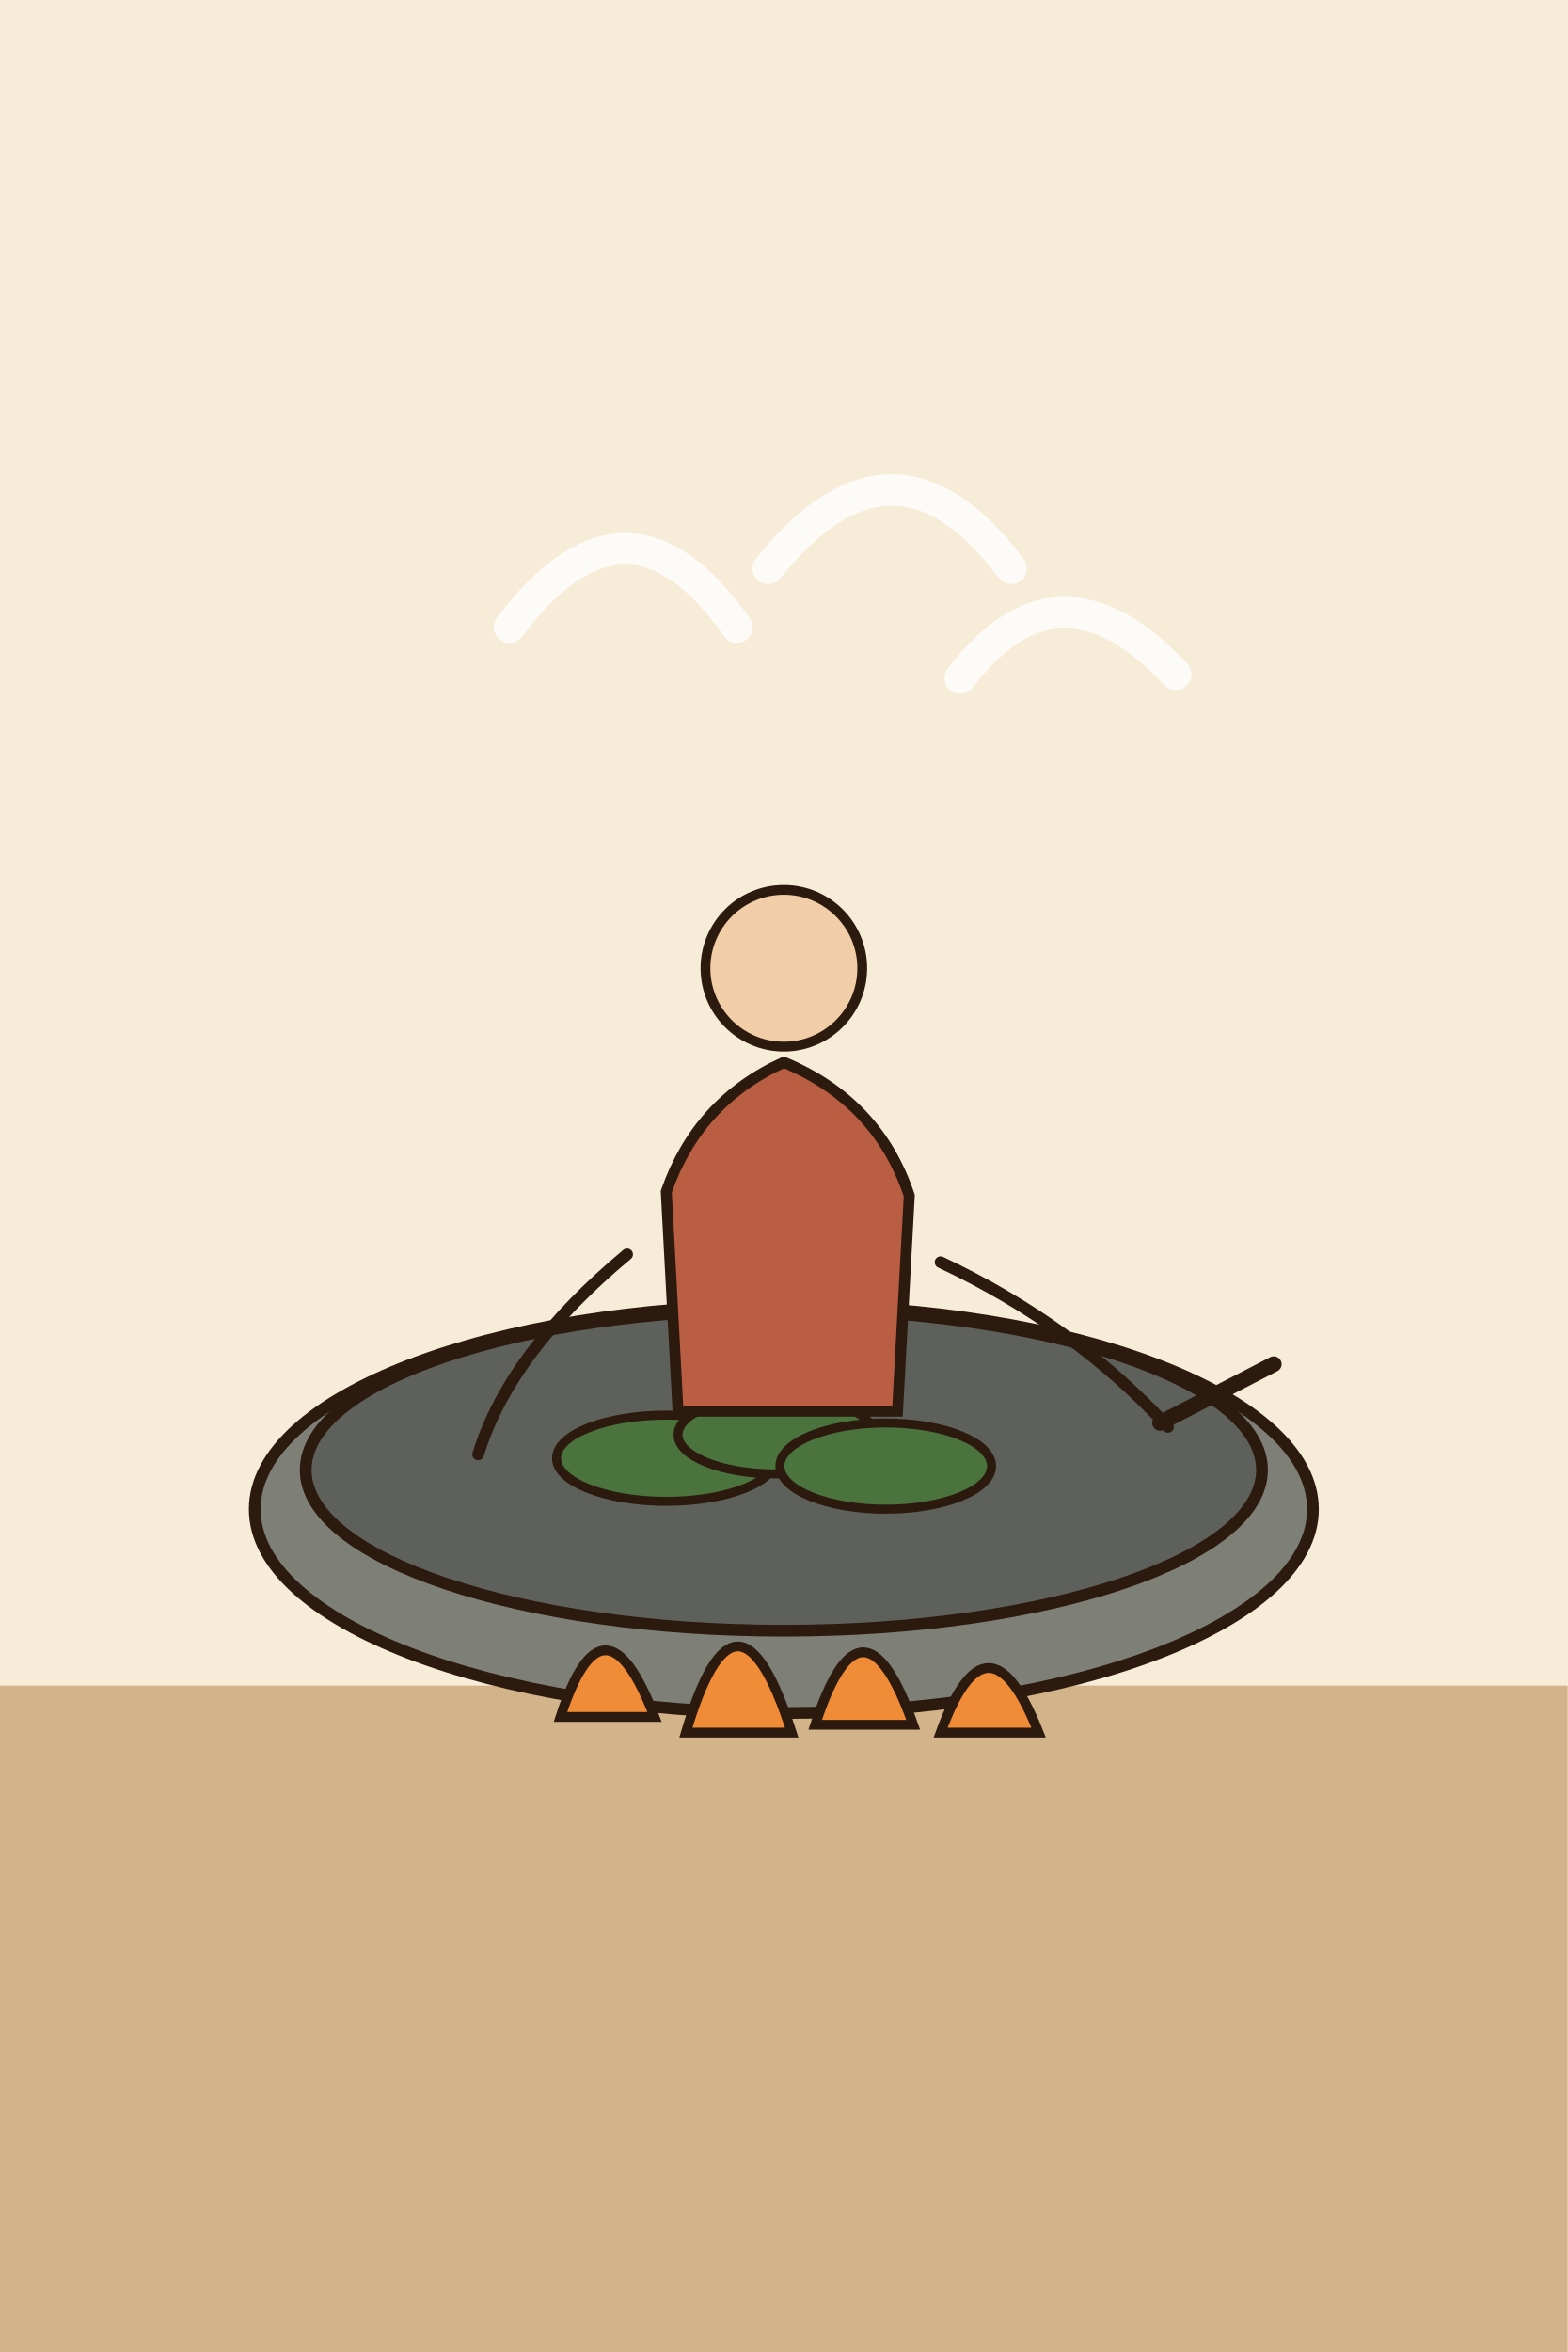
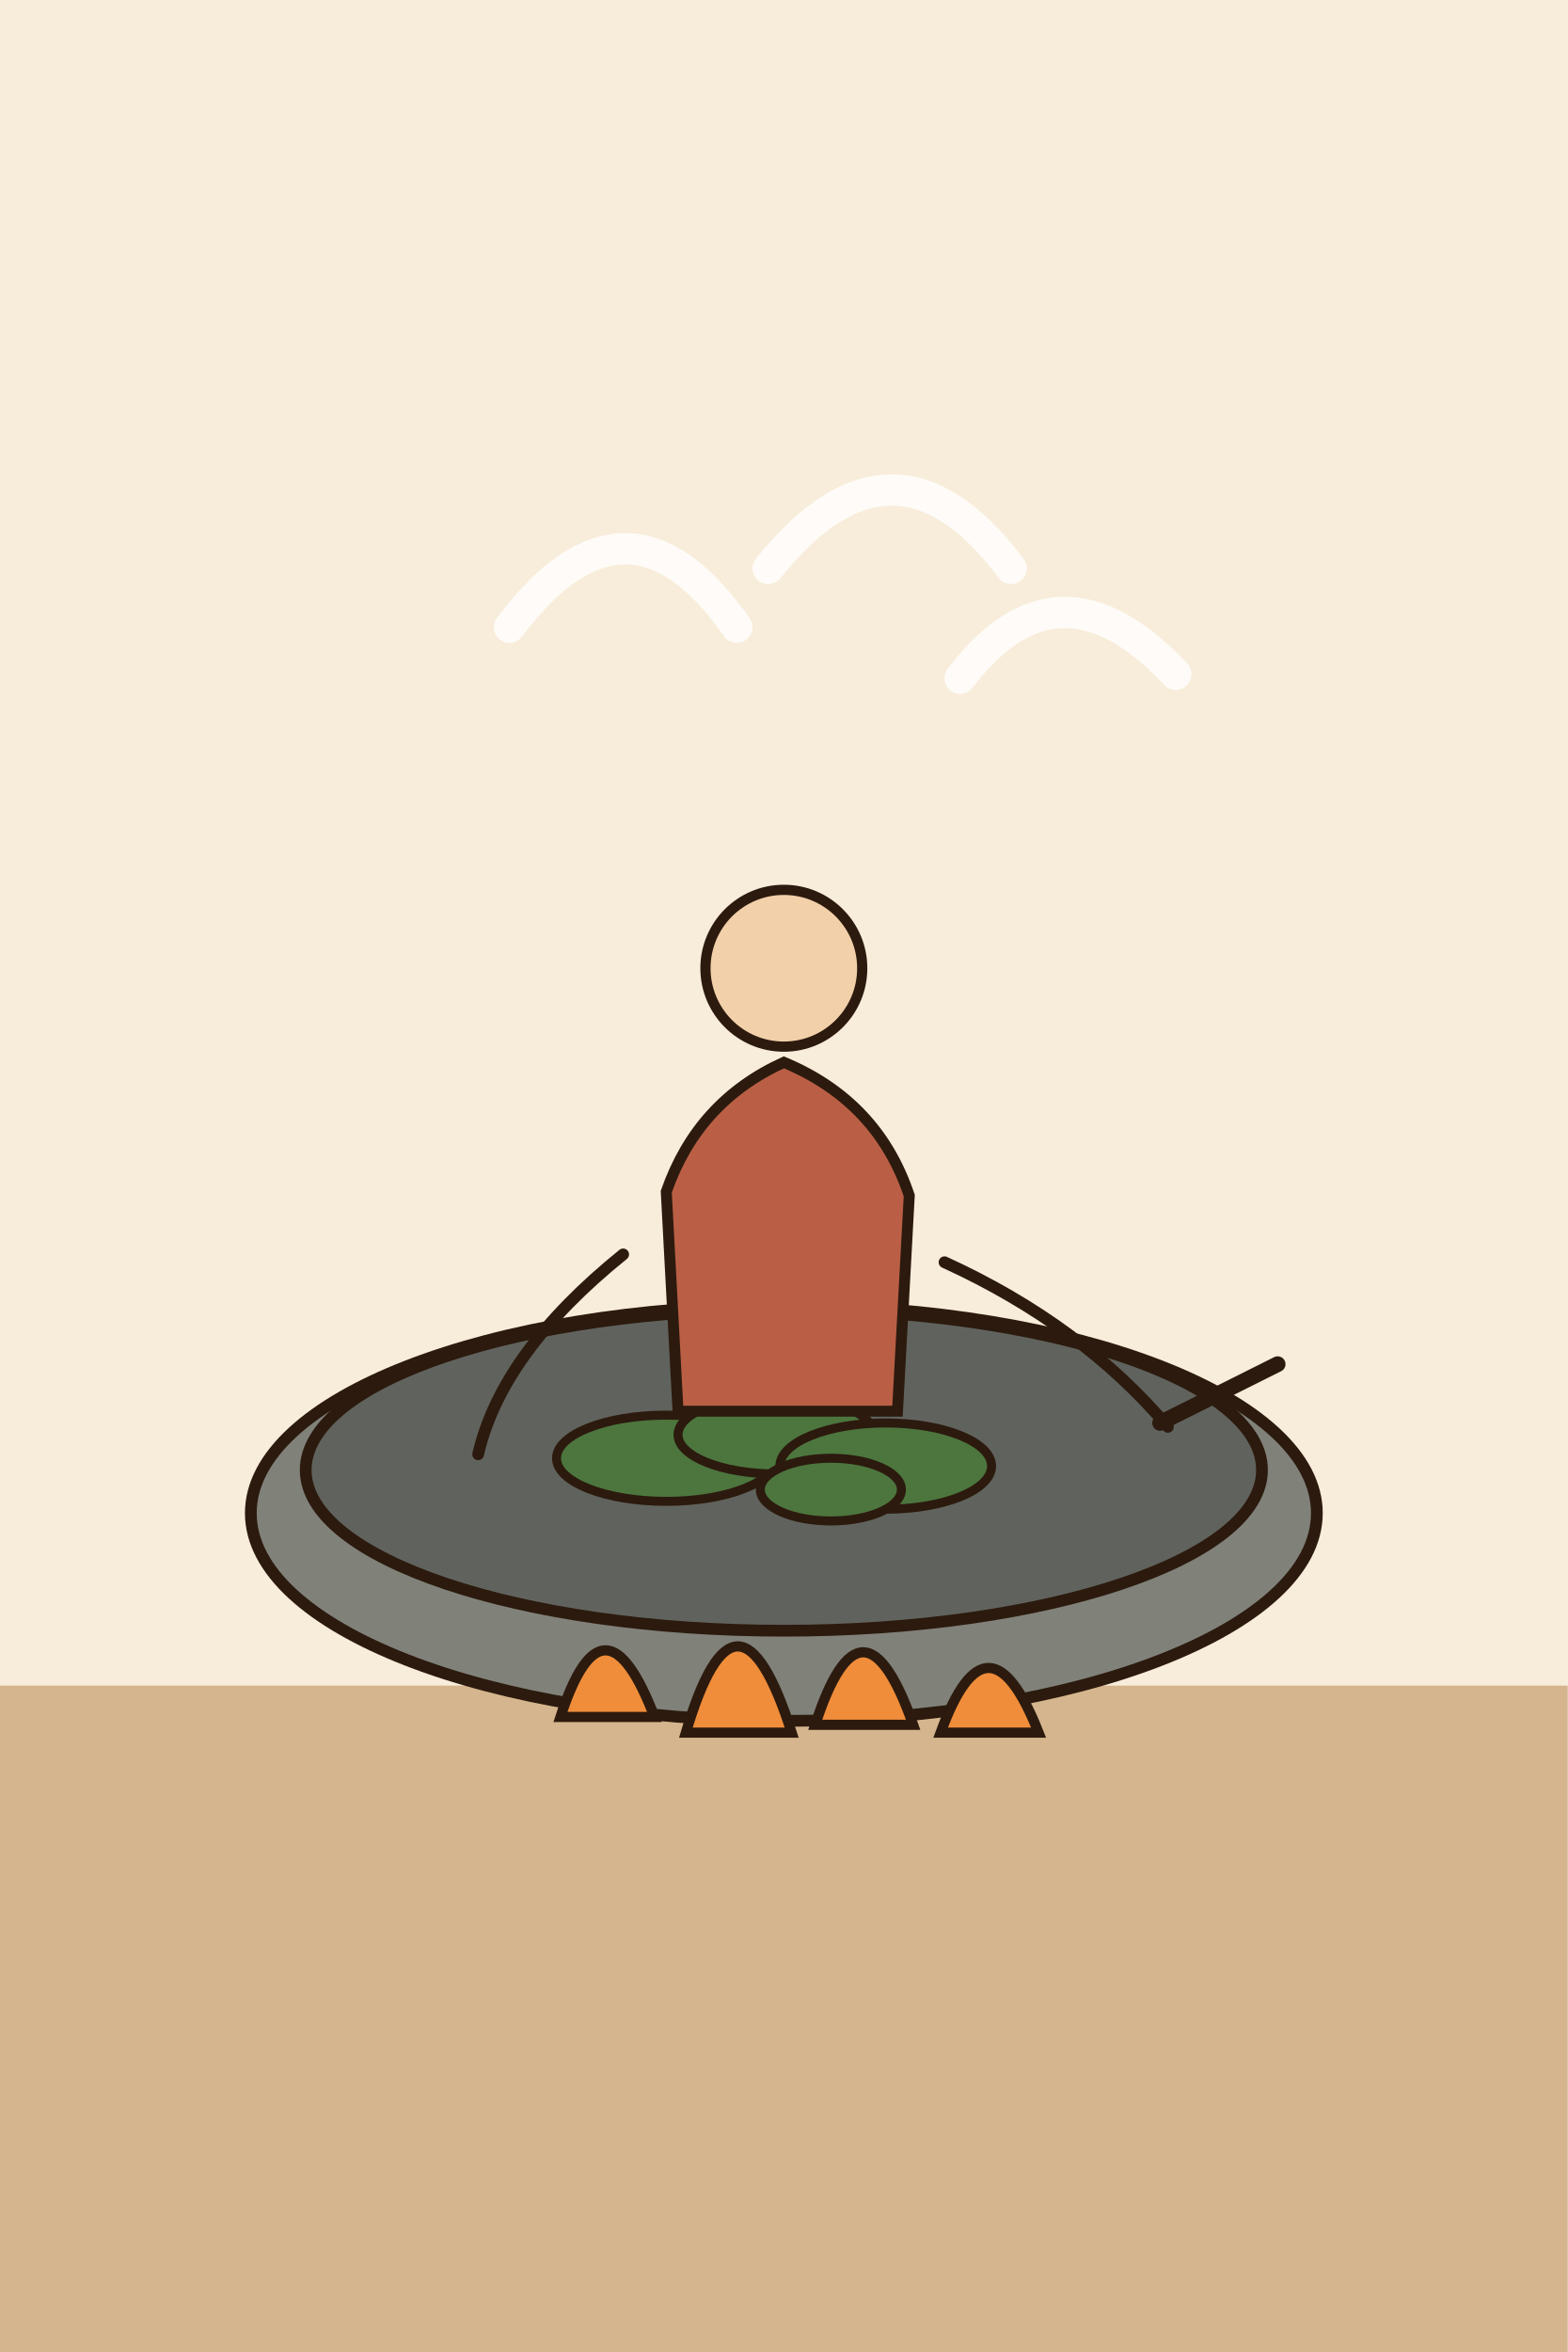
- <svg xmlns="http://www.w3.org/2000/svg" viewBox="0 0 400 600" width="400" height="600">
-   <rect width="400" height="600" fill="#F7ECD8" />
-   <rect y="430" width="400" height="170" fill="#D3B48A" />
-   <ellipse cx="200" cy="385" rx="135" ry="52" fill="#7E8078" stroke="#2C1A0E" stroke-width="3" />
-   <ellipse cx="200" cy="375" rx="122" ry="41" fill="#5E615B" stroke="#2C1A0E" stroke-width="3" />
-   <g fill="#4A733D" stroke="#2C1A0E" stroke-width="2.3">
+ <svg xmlns="http://www.w3.org/2000/svg" viewBox="0 0 400 600" width="400" height="600" role="img" aria-label="杀青工艺翻炒茶叶扁平插画">
+   <rect width="400" height="600" fill="#F8EDDA" />
+   <rect y="430" width="400" height="170" fill="#D5B58D" />
+   <ellipse cx="200" cy="386" rx="136" ry="53" fill="#80827A" stroke="#2C1A0E" stroke-width="3" />
+   <ellipse cx="200" cy="375" rx="122" ry="41" fill="#60635D" stroke="#2C1A0E" stroke-width="3" />
+   <g fill="#4C763E" stroke="#2C1A0E" stroke-width="2.3">
    <ellipse cx="170" cy="372" rx="28" ry="11" />
    <ellipse cx="198" cy="366" rx="25" ry="10" />
    <ellipse cx="226" cy="374" rx="27" ry="11" />
+     <ellipse cx="212" cy="380" rx="18" ry="8" />
  </g>
-   <g fill="#F08C38" stroke="#2C1A0E" stroke-width="2.5">
+   <g fill="#F08D3A" stroke="#2C1A0E" stroke-width="2.6">
    <path d="M143 438 Q154 404 167 438 Z" />
    <path d="M175 442 Q188 398 202 442 Z" />
    <path d="M208 440 Q220 403 233 440 Z" />
    <path d="M240 442 Q252 409 265 442 Z" />
  </g>
-   <path d="M200 271 Q178 281 170 304 L173 360 L229 360 L232 305 Q224 281 200 271 Z" fill="#B95E43" stroke="#2C1A0E" stroke-width="2.8" />
-   <circle cx="200" cy="247" r="20" fill="#F1CEA7" stroke="#2C1A0E" stroke-width="2.5" />
-   <path d="M160 320 Q130 345 122 371" fill="none" stroke="#2C1A0E" stroke-width="3" stroke-linecap="round" />
-   <path d="M240 322 Q274 338 298 364" fill="none" stroke="#2C1A0E" stroke-width="3" stroke-linecap="round" />
-   <path d="M296 363 L325 348" stroke="#2C1A0E" stroke-width="4" stroke-linecap="round" />
+   <path d="M200 271 Q178 281 170 304 L173 360 L229 360 L232 305 Q224 281 200 271 Z" fill="#BA5F45" stroke="#2C1A0E" stroke-width="2.8" />
+   <circle cx="200" cy="247" r="20" fill="#F1D0AA" stroke="#2C1A0E" stroke-width="2.6" />
+   <path d="M159 320 Q128 345 122 371" fill="none" stroke="#2C1A0E" stroke-width="3" stroke-linecap="round" />
+   <path d="M241 322 Q276 338 298 364" fill="none" stroke="#2C1A0E" stroke-width="3" stroke-linecap="round" />
+   <path d="M296 363 L326 348" stroke="#2C1A0E" stroke-width="4" stroke-linecap="round" />
  <path d="M130 160 Q160 120 188 160" stroke="#FFFFFF" stroke-width="8" fill="none" stroke-linecap="round" opacity="0.8" />
  <path d="M196 145 Q228 105 258 145" stroke="#FFFFFF" stroke-width="8" fill="none" stroke-linecap="round" opacity="0.8" />
  <path d="M245 173 Q270 140 300 172" stroke="#FFFFFF" stroke-width="8" fill="none" stroke-linecap="round" opacity="0.8" />
</svg>
